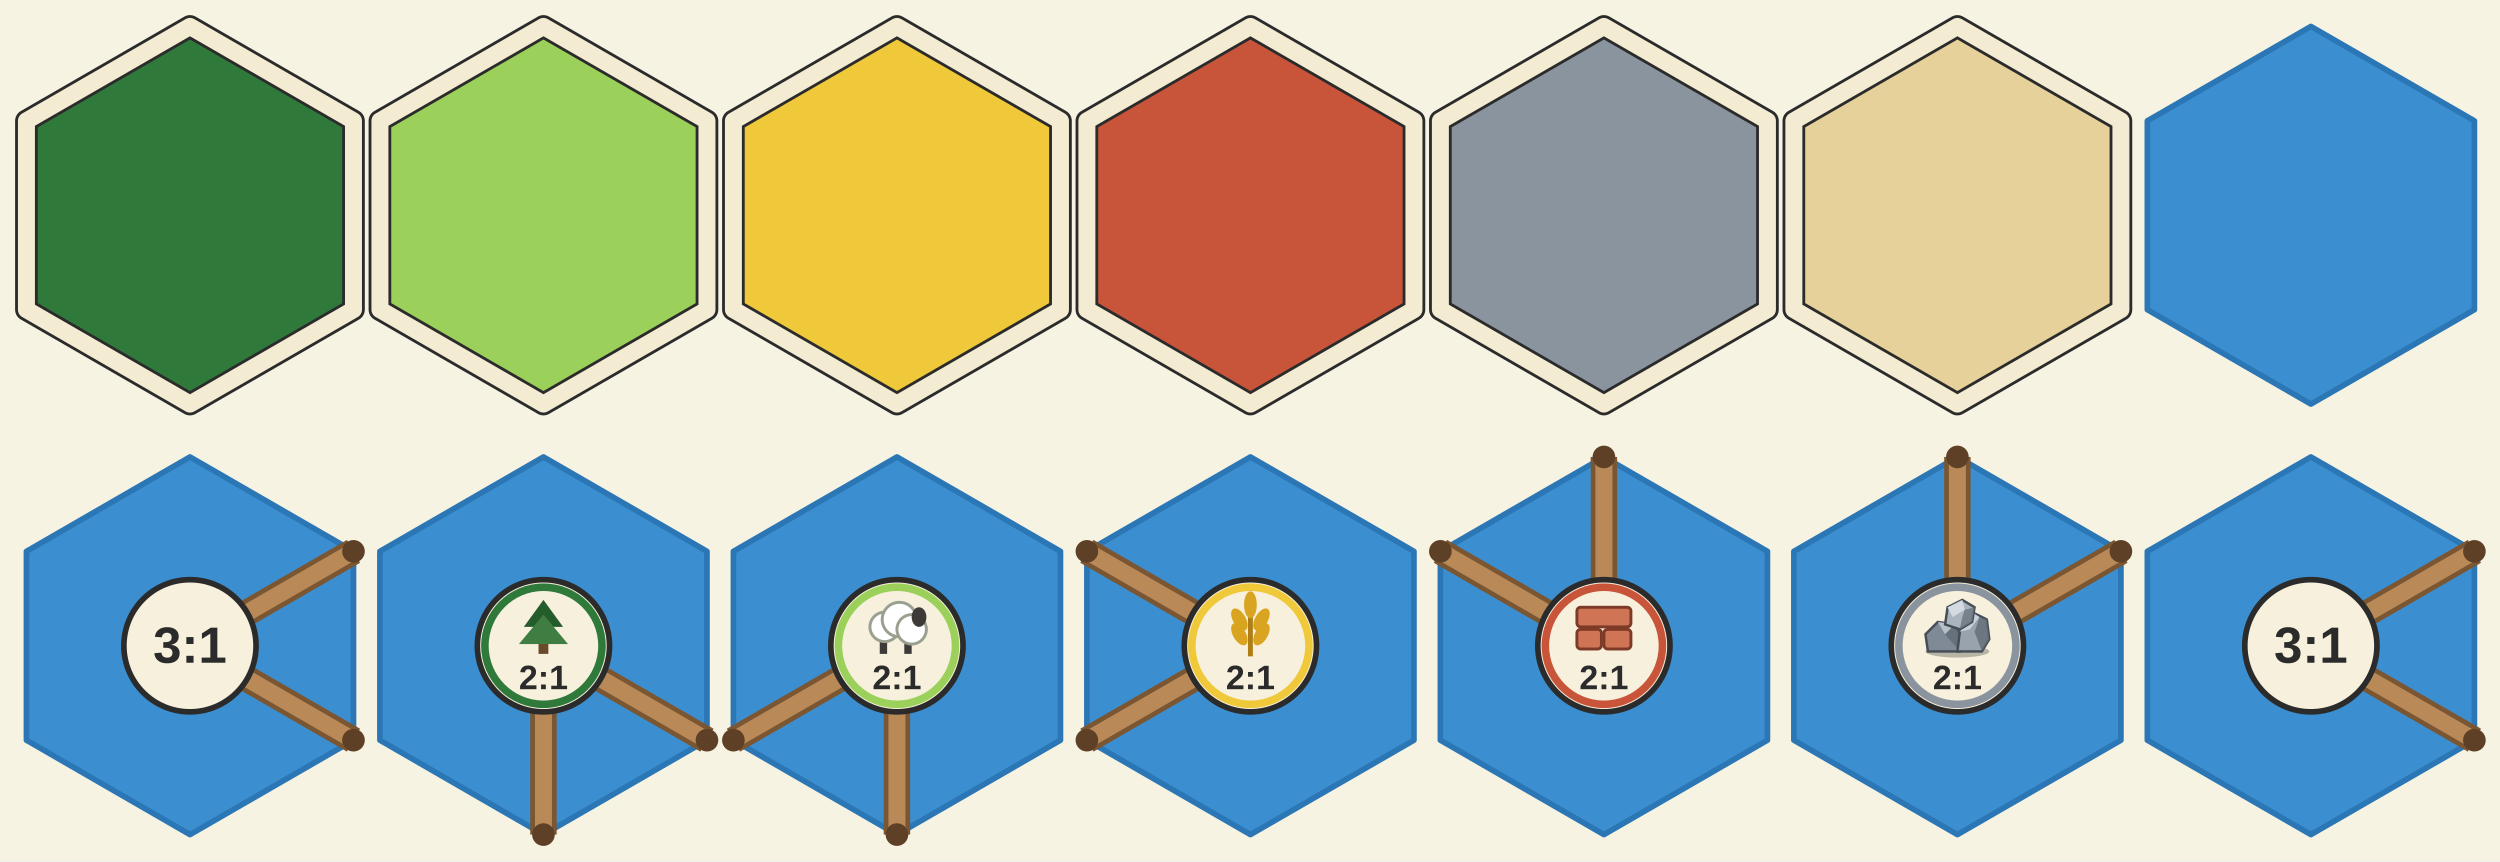
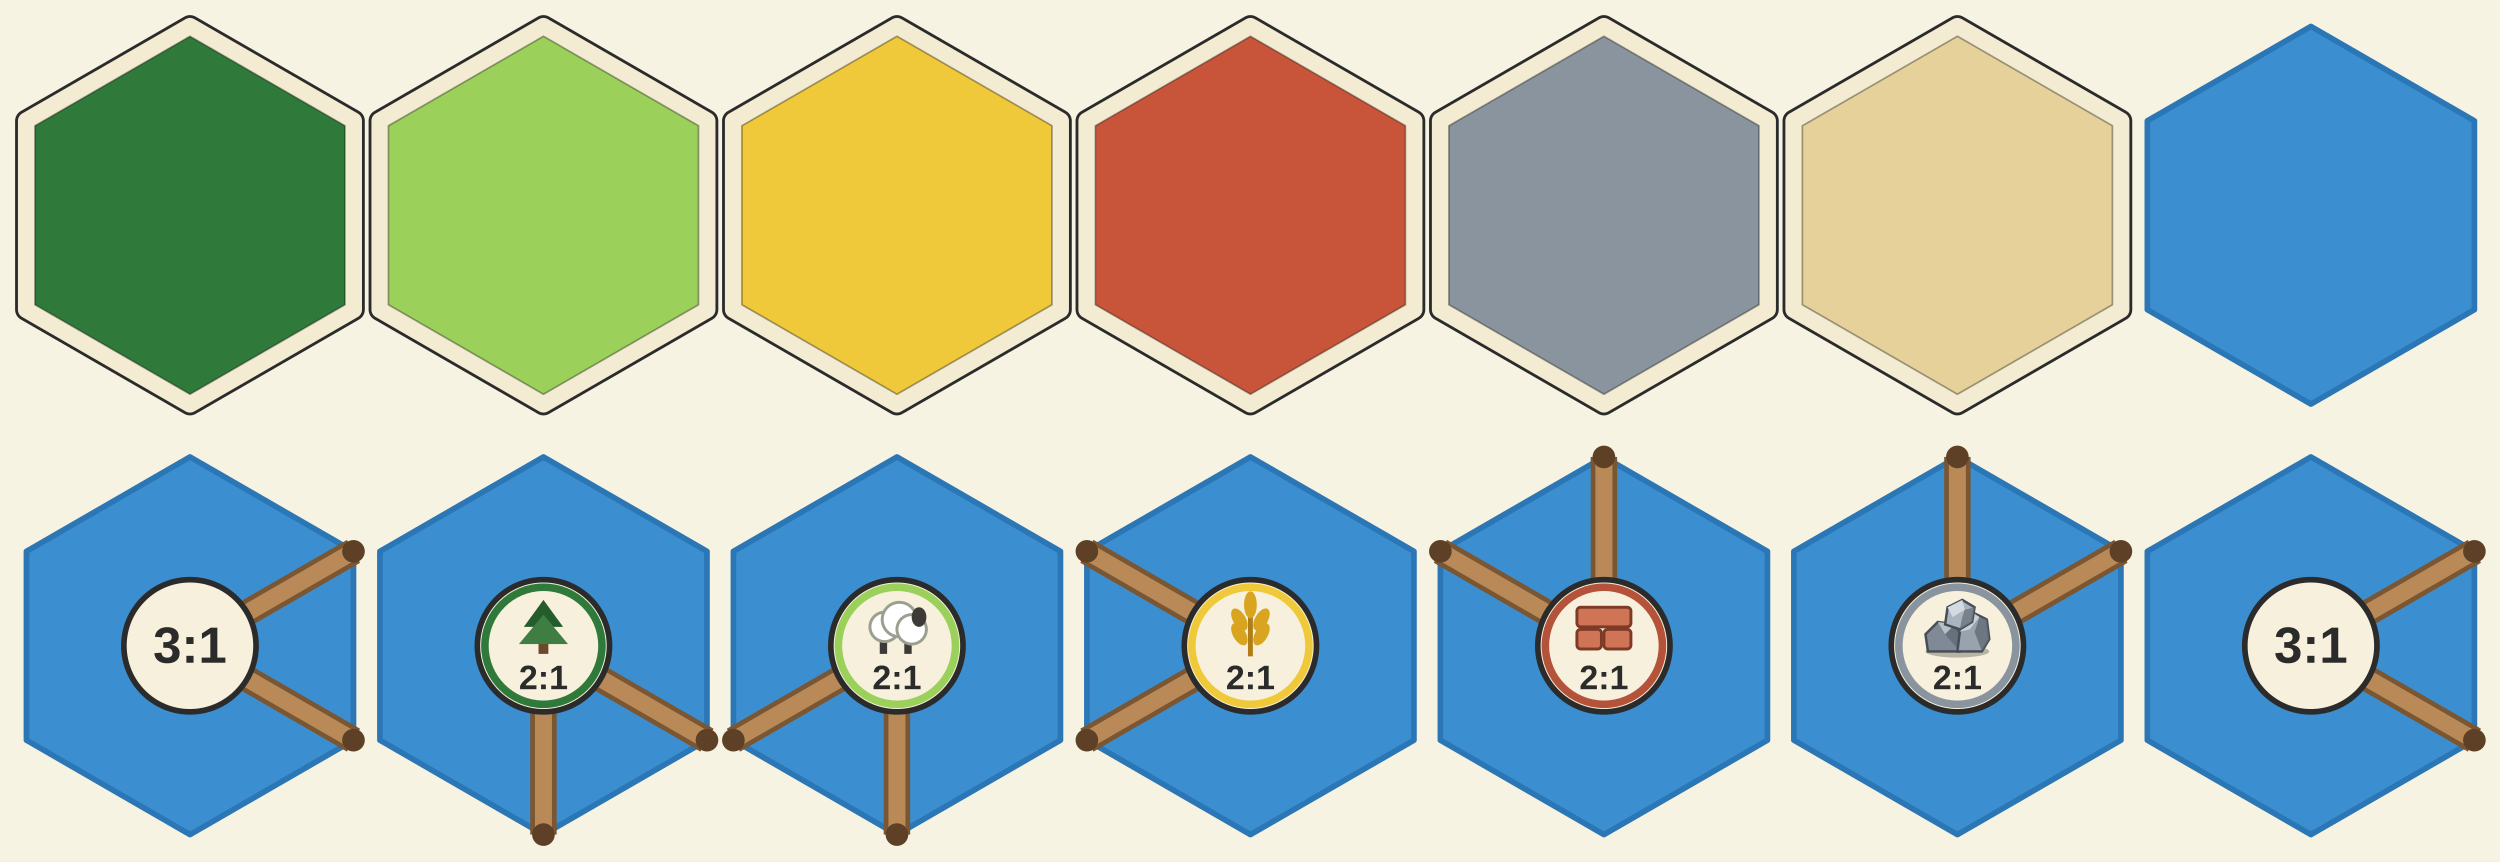
<svg xmlns="http://www.w3.org/2000/svg" viewBox="0 0 1324 456" width="1324" height="456">
  <rect width="100%" height="100%" fill="#f7f3e3" />
  <defs>
+     <symbol id="edge-dark" overflow="visible">
+       <polygon points="0,-100 86.603,-50 86.603,50 0,100 -86.603,50 -86.603,-50" fill="#2b2b2b" stroke="#2b2b2b" stroke-width="12" stroke-linejoin="round" />
+     </symbol>
+     <symbol id="edge-light" overflow="visible">
+       <polygon points="0,-100 86.603,-50 86.603,50 0,100 -86.603,50 -86.603,-50" fill="#f3ecd2" stroke="#f3ecd2" stroke-width="9" stroke-linejoin="round" />
+     </symbol>
    <symbol id="tile-W" overflow="visible">
      <clipPath id="clip-W">
-         <polygon points="0,-100 86.603,-50 86.603,50 0,100 -86.603,50 -86.603,-50" />
+         <polygon points="0.00,-94.80 82.10,-47.40 82.10,47.40 0.00,94.80 -82.10,47.40 -82.10,-47.40" />
      </clipPath>
-       <polygon points="0,-100 86.603,-50 86.603,50 0,100 -86.603,50 -86.603,-50" fill="#2f7a3a" />
+       <polygon points="0,-100 86.603,-50 86.603,50 0,100 -86.603,50 -86.603,-50" fill="#2f7a3a" clip-path="url(#clip-W)" />
      <g clip-path="url(#clip-W)" />
-       <polygon points="0,-100 86.603,-50 86.603,50 0,100 -86.603,50 -86.603,-50" fill="none" stroke="#2b2b2b" stroke-width="12" stroke-linejoin="round" />
-       <polygon points="0,-100 86.603,-50 86.603,50 0,100 -86.603,50 -86.603,-50" fill="none" stroke="#f3ecd2" stroke-width="9" stroke-linejoin="round" />
+       <polygon points="0.00,-94.80 82.10,-47.40 82.10,47.40 0.00,94.80 -82.10,47.40 -82.10,-47.40" fill="none" stroke="#000" stroke-opacity="0.35" stroke-width="0.9" stroke-linejoin="round" />
    </symbol>
    <symbol id="tile-S" overflow="visible">
      <clipPath id="clip-S">
-         <polygon points="0,-100 86.603,-50 86.603,50 0,100 -86.603,50 -86.603,-50" />
+         <polygon points="0.00,-94.80 82.10,-47.40 82.10,47.40 0.00,94.80 -82.10,47.40 -82.10,-47.40" />
      </clipPath>
-       <polygon points="0,-100 86.603,-50 86.603,50 0,100 -86.603,50 -86.603,-50" fill="#9bd05a" />
+       <polygon points="0,-100 86.603,-50 86.603,50 0,100 -86.603,50 -86.603,-50" fill="#9bd05a" clip-path="url(#clip-S)" />
      <g clip-path="url(#clip-S)" />
-       <polygon points="0,-100 86.603,-50 86.603,50 0,100 -86.603,50 -86.603,-50" fill="none" stroke="#2b2b2b" stroke-width="12" stroke-linejoin="round" />
-       <polygon points="0,-100 86.603,-50 86.603,50 0,100 -86.603,50 -86.603,-50" fill="none" stroke="#f3ecd2" stroke-width="9" stroke-linejoin="round" />
+       <polygon points="0.00,-94.80 82.10,-47.40 82.10,47.40 0.00,94.80 -82.10,47.40 -82.10,-47.40" fill="none" stroke="#000" stroke-opacity="0.35" stroke-width="0.9" stroke-linejoin="round" />
    </symbol>
    <symbol id="tile-G" overflow="visible">
      <clipPath id="clip-G">
-         <polygon points="0,-100 86.603,-50 86.603,50 0,100 -86.603,50 -86.603,-50" />
+         <polygon points="0.00,-94.80 82.10,-47.40 82.10,47.40 0.00,94.80 -82.10,47.40 -82.10,-47.40" />
      </clipPath>
-       <polygon points="0,-100 86.603,-50 86.603,50 0,100 -86.603,50 -86.603,-50" fill="#f0c93a" />
+       <polygon points="0,-100 86.603,-50 86.603,50 0,100 -86.603,50 -86.603,-50" fill="#f0c93a" clip-path="url(#clip-G)" />
      <g clip-path="url(#clip-G)" />
-       <polygon points="0,-100 86.603,-50 86.603,50 0,100 -86.603,50 -86.603,-50" fill="none" stroke="#2b2b2b" stroke-width="12" stroke-linejoin="round" />
-       <polygon points="0,-100 86.603,-50 86.603,50 0,100 -86.603,50 -86.603,-50" fill="none" stroke="#f3ecd2" stroke-width="9" stroke-linejoin="round" />
+       <polygon points="0.00,-94.80 82.10,-47.40 82.10,47.40 0.00,94.80 -82.10,47.40 -82.10,-47.40" fill="none" stroke="#000" stroke-opacity="0.35" stroke-width="0.9" stroke-linejoin="round" />
    </symbol>
    <symbol id="tile-C" overflow="visible">
      <clipPath id="clip-C">
-         <polygon points="0,-100 86.603,-50 86.603,50 0,100 -86.603,50 -86.603,-50" />
+         <polygon points="0.00,-94.80 82.10,-47.40 82.10,47.40 0.00,94.80 -82.10,47.40 -82.10,-47.40" />
      </clipPath>
-       <polygon points="0,-100 86.603,-50 86.603,50 0,100 -86.603,50 -86.603,-50" fill="#c8553a" />
+       <polygon points="0,-100 86.603,-50 86.603,50 0,100 -86.603,50 -86.603,-50" fill="#c8553a" clip-path="url(#clip-C)" />
      <g clip-path="url(#clip-C)" />
-       <polygon points="0,-100 86.603,-50 86.603,50 0,100 -86.603,50 -86.603,-50" fill="none" stroke="#2b2b2b" stroke-width="12" stroke-linejoin="round" />
-       <polygon points="0,-100 86.603,-50 86.603,50 0,100 -86.603,50 -86.603,-50" fill="none" stroke="#f3ecd2" stroke-width="9" stroke-linejoin="round" />
+       <polygon points="0.00,-94.80 82.10,-47.40 82.10,47.40 0.00,94.80 -82.10,47.40 -82.10,-47.40" fill="none" stroke="#000" stroke-opacity="0.35" stroke-width="0.9" stroke-linejoin="round" />
    </symbol>
    <symbol id="tile-O" overflow="visible">
      <clipPath id="clip-O">
-         <polygon points="0,-100 86.603,-50 86.603,50 0,100 -86.603,50 -86.603,-50" />
+         <polygon points="0.00,-94.80 82.10,-47.40 82.10,47.40 0.00,94.80 -82.10,47.40 -82.10,-47.40" />
      </clipPath>
-       <polygon points="0,-100 86.603,-50 86.603,50 0,100 -86.603,50 -86.603,-50" fill="#8a949e" />
+       <polygon points="0,-100 86.603,-50 86.603,50 0,100 -86.603,50 -86.603,-50" fill="#8a949e" clip-path="url(#clip-O)" />
      <g clip-path="url(#clip-O)" />
-       <polygon points="0,-100 86.603,-50 86.603,50 0,100 -86.603,50 -86.603,-50" fill="none" stroke="#2b2b2b" stroke-width="12" stroke-linejoin="round" />
-       <polygon points="0,-100 86.603,-50 86.603,50 0,100 -86.603,50 -86.603,-50" fill="none" stroke="#f3ecd2" stroke-width="9" stroke-linejoin="round" />
+       <polygon points="0.00,-94.80 82.10,-47.40 82.10,47.40 0.00,94.80 -82.10,47.40 -82.10,-47.40" fill="none" stroke="#000" stroke-opacity="0.35" stroke-width="0.9" stroke-linejoin="round" />
    </symbol>
    <symbol id="tile-D" overflow="visible">
      <clipPath id="clip-D">
-         <polygon points="0,-100 86.603,-50 86.603,50 0,100 -86.603,50 -86.603,-50" />
+         <polygon points="0.00,-94.80 82.10,-47.40 82.10,47.40 0.00,94.80 -82.10,47.40 -82.10,-47.40" />
      </clipPath>
-       <polygon points="0,-100 86.603,-50 86.603,50 0,100 -86.603,50 -86.603,-50" fill="#e6d19a" />
+       <polygon points="0,-100 86.603,-50 86.603,50 0,100 -86.603,50 -86.603,-50" fill="#e6d19a" clip-path="url(#clip-D)" />
      <g clip-path="url(#clip-D)" />
-       <polygon points="0,-100 86.603,-50 86.603,50 0,100 -86.603,50 -86.603,-50" fill="none" stroke="#2b2b2b" stroke-width="12" stroke-linejoin="round" />
-       <polygon points="0,-100 86.603,-50 86.603,50 0,100 -86.603,50 -86.603,-50" fill="none" stroke="#f3ecd2" stroke-width="9" stroke-linejoin="round" />
+       <polygon points="0.00,-94.80 82.10,-47.40 82.10,47.40 0.00,94.80 -82.10,47.40 -82.10,-47.40" fill="none" stroke="#000" stroke-opacity="0.35" stroke-width="0.9" stroke-linejoin="round" />
    </symbol>
    <symbol id="sea" overflow="visible">
      <polygon points="0,-100 86.603,-50 86.603,50 0,100 -86.603,50 -86.603,-50" fill="#3b8fd0" stroke="#2b76b5" stroke-width="3" stroke-linejoin="round" />
    </symbol>
    <symbol id="dock" overflow="visible">
      <line x1="0" y1="0" x2="86.603" y2="-50" stroke="#7a5632" stroke-width="14" stroke-linecap="butt" />
      <line x1="0" y1="0" x2="86.603" y2="-50" stroke="#b98a58" stroke-width="9" stroke-linecap="butt" />
      <line x1="0" y1="0" x2="86.603" y2="50" stroke="#7a5632" stroke-width="14" stroke-linecap="butt" />
      <line x1="0" y1="0" x2="86.603" y2="50" stroke="#b98a58" stroke-width="9" stroke-linecap="butt" />
      <circle cx="86.603" cy="-50" r="6" fill="#5e4026" />
      <circle cx="86.603" cy="50" r="6" fill="#5e4026" />
    </symbol>
  </defs>
+   <use href="#edge-dark" x="100.603" y="114" />
+   <use href="#edge-dark" x="287.809" y="114" />
+   <use href="#edge-dark" x="475.015" y="114" />
+   <use href="#edge-dark" x="662.221" y="114" />
+   <use href="#edge-dark" x="849.427" y="114" />
+   <use href="#edge-dark" x="1036.633" y="114" />
+   <use href="#edge-light" x="100.603" y="114" />
+   <use href="#edge-light" x="287.809" y="114" />
+   <use href="#edge-light" x="475.015" y="114" />
+   <use href="#edge-light" x="662.221" y="114" />
+   <use href="#edge-light" x="849.427" y="114" />
+   <use href="#edge-light" x="1036.633" y="114" />
  <use href="#tile-W" x="100.603" y="114" />
  <use href="#tile-S" x="287.809" y="114" />
  <use href="#tile-G" x="475.015" y="114" />
  <use href="#tile-C" x="662.221" y="114" />
  <use href="#tile-O" x="849.427" y="114" />
  <use href="#tile-D" x="1036.633" y="114" />
  <use href="#sea" x="1223.839" y="114" />
  <g transform="translate(100.603 342)">
    <use href="#sea" />
    <use href="#dock" transform="rotate(0)" />
    <circle r="35" fill="#f6f0dc" stroke="#2b2b2b" stroke-width="3" />
    <text y="9" text-anchor="middle" font-family="Arial, Helvetica, sans-serif" font-size="27" font-weight="bold" fill="#2b2b2b">3:1</text>
  </g>
  <g transform="translate(287.809 342)">
    <use href="#sea" />
    <use href="#dock" transform="rotate(60)" />
    <circle r="35" fill="#f6f0dc" stroke="#2b2b2b" stroke-width="3" />
    <circle r="31" fill="none" stroke="#2f7a3a" stroke-width="4" />
    <g transform="translate(0 -10) scale(1.3)">
      <rect x="-2" y="6" width="4" height="5" fill="#6b4a2b" />
      <polygon points="0,-11 8,0 -8,0" fill="#245c2b" />
      <polygon points="0,-5 10,7 -10,7" fill="#3f7d43" />
    </g>
    <text y="23" text-anchor="middle" font-family="Arial, Helvetica, sans-serif" font-size="18" font-weight="bold" fill="#2b2b2b">2:1</text>
  </g>
  <g transform="translate(475.015 342)">
    <use href="#sea" />
    <use href="#dock" transform="rotate(120)" />
    <circle r="35" fill="#f6f0dc" stroke="#2b2b2b" stroke-width="3" />
    <circle r="31" fill="none" stroke="#9bd05a" stroke-width="4" />
    <g transform="translate(0 -10) scale(1.3)">
      <rect x="-7" y="4" width="3" height="7" fill="#3d3a37" />
      <rect x="3" y="4" width="3" height="7" fill="#3d3a37" />
      <circle cx="-5" cy="0" r="6" fill="#ffffff" stroke="#9aa08f" stroke-width="1.2" />
      <circle cx="1" cy="-3" r="7" fill="#ffffff" stroke="#9aa08f" stroke-width="1.2" />
      <circle cx="6" cy="1" r="6" fill="#ffffff" stroke="#9aa08f" stroke-width="1.2" />
      <ellipse cx="9" cy="-4" rx="3" ry="4" fill="#3d3a37" />
    </g>
    <text y="23" text-anchor="middle" font-family="Arial, Helvetica, sans-serif" font-size="18" font-weight="bold" fill="#2b2b2b">2:1</text>
  </g>
  <g transform="translate(662.221 342)">
    <use href="#sea" />
    <use href="#dock" transform="rotate(180)" />
    <circle r="35" fill="#f6f0dc" stroke="#2b2b2b" stroke-width="3" />
    <circle r="31" fill="none" stroke="#f0c93a" stroke-width="4" />
    <g transform="translate(0 -10) scale(1.3)">
      <path d="M0,12 L0,-8" stroke="#b07e14" stroke-width="2" />
      <ellipse cx="-4.5" cy="-3" rx="2.6" ry="5" fill="#d9a521" transform="rotate(-30 -4.5 -3)" />
      <ellipse cx="4.5" cy="-3" rx="2.6" ry="5" fill="#d9a521" transform="rotate(30 4.5 -3)" />
      <ellipse cx="-4.5" cy="3" rx="2.6" ry="5" fill="#d9a521" transform="rotate(-30 -4.5 3)" />
      <ellipse cx="4.5" cy="3" rx="2.6" ry="5" fill="#d9a521" transform="rotate(30 4.5 3)" />
      <ellipse cx="0" cy="-9" rx="2.6" ry="5.5" fill="#d9a521" />
    </g>
    <text y="23" text-anchor="middle" font-family="Arial, Helvetica, sans-serif" font-size="18" font-weight="bold" fill="#2b2b2b">2:1</text>
  </g>
  <g transform="translate(849.427 342)">
    <use href="#sea" />
    <use href="#dock" transform="rotate(240)" />
    <circle r="35" fill="#f6f0dc" stroke="#2b2b2b" stroke-width="3" />
-     <circle r="31" fill="none" stroke="#c8553a" stroke-width="4" />
+     <circle r="31" fill="none" stroke="#b4533a" stroke-width="4" />
    <g transform="translate(0 -10) scale(1.3)">
      <rect x="-11" y="-8" width="22" height="8" rx="1.5" fill="#cf7455" stroke="#7d3a26" stroke-width="1.2" />
      <rect x="-11" y="1" width="10" height="8" rx="1.5" fill="#cf7455" stroke="#7d3a26" stroke-width="1.2" />
      <rect x="0" y="1" width="11" height="8" rx="1.5" fill="#cf7455" stroke="#7d3a26" stroke-width="1.2" />
    </g>
    <text y="23" text-anchor="middle" font-family="Arial, Helvetica, sans-serif" font-size="18" font-weight="bold" fill="#2b2b2b">2:1</text>
  </g>
  <g transform="translate(1036.633 342)">
    <use href="#sea" />
    <use href="#dock" transform="rotate(300)" />
    <circle r="35" fill="#f6f0dc" stroke="#2b2b2b" stroke-width="3" />
    <circle r="31" fill="none" stroke="#8a949e" stroke-width="4" />
    <g transform="translate(0 -10) scale(1.3)">
      <ellipse cx="0" cy="10" rx="13" ry="2.5" fill="#000000" opacity="0.25" />
      <polygon points="-12,10 -13,3 -8,-2 -1,-1 2,5 1,10" fill="#7f8a96" stroke="#454d56" stroke-width="1" />
      <polygon points="-8,-2 -1,-1 -5,3" fill="#b7c0c9" />
      <polygon points="-1,-1 2,5 1,10 -5,3" fill="#5f6a75" opacity="0.8" />
      <polygon points="0,10 1,2 6,-6 12,-3 13,5 10,10" fill="#98a3ae" stroke="#454d56" stroke-width="1" />
      <polygon points="1,2 6,-6 9,-4 5,1" fill="#c8d0d8" />
      <polygon points="9,-4 12,-3 13,5 10,10 7,2" fill="#626c77" opacity="0.8" />
      <polygon points="-5,-1 -4,-8 2,-11 7,-8 6,-2 1,1" fill="#aab4be" stroke="#454d56" stroke-width="1" />
      <polygon points="-4,-8 2,-11 3,-7 -2,-4" fill="#d3dae1" />
      <polygon points="3,-7 7,-8 6,-2 1,1 2,-4" fill="#6a7580" opacity="0.8" />
    </g>
    <text y="23" text-anchor="middle" font-family="Arial, Helvetica, sans-serif" font-size="18" font-weight="bold" fill="#2b2b2b">2:1</text>
  </g>
  <g transform="translate(1223.839 342)">
    <use href="#sea" />
    <use href="#dock" transform="rotate(0)" />
    <circle r="35" fill="#f6f0dc" stroke="#2b2b2b" stroke-width="3" />
    <text y="9" text-anchor="middle" font-family="Arial, Helvetica, sans-serif" font-size="27" font-weight="bold" fill="#2b2b2b">3:1</text>
  </g>
</svg>
